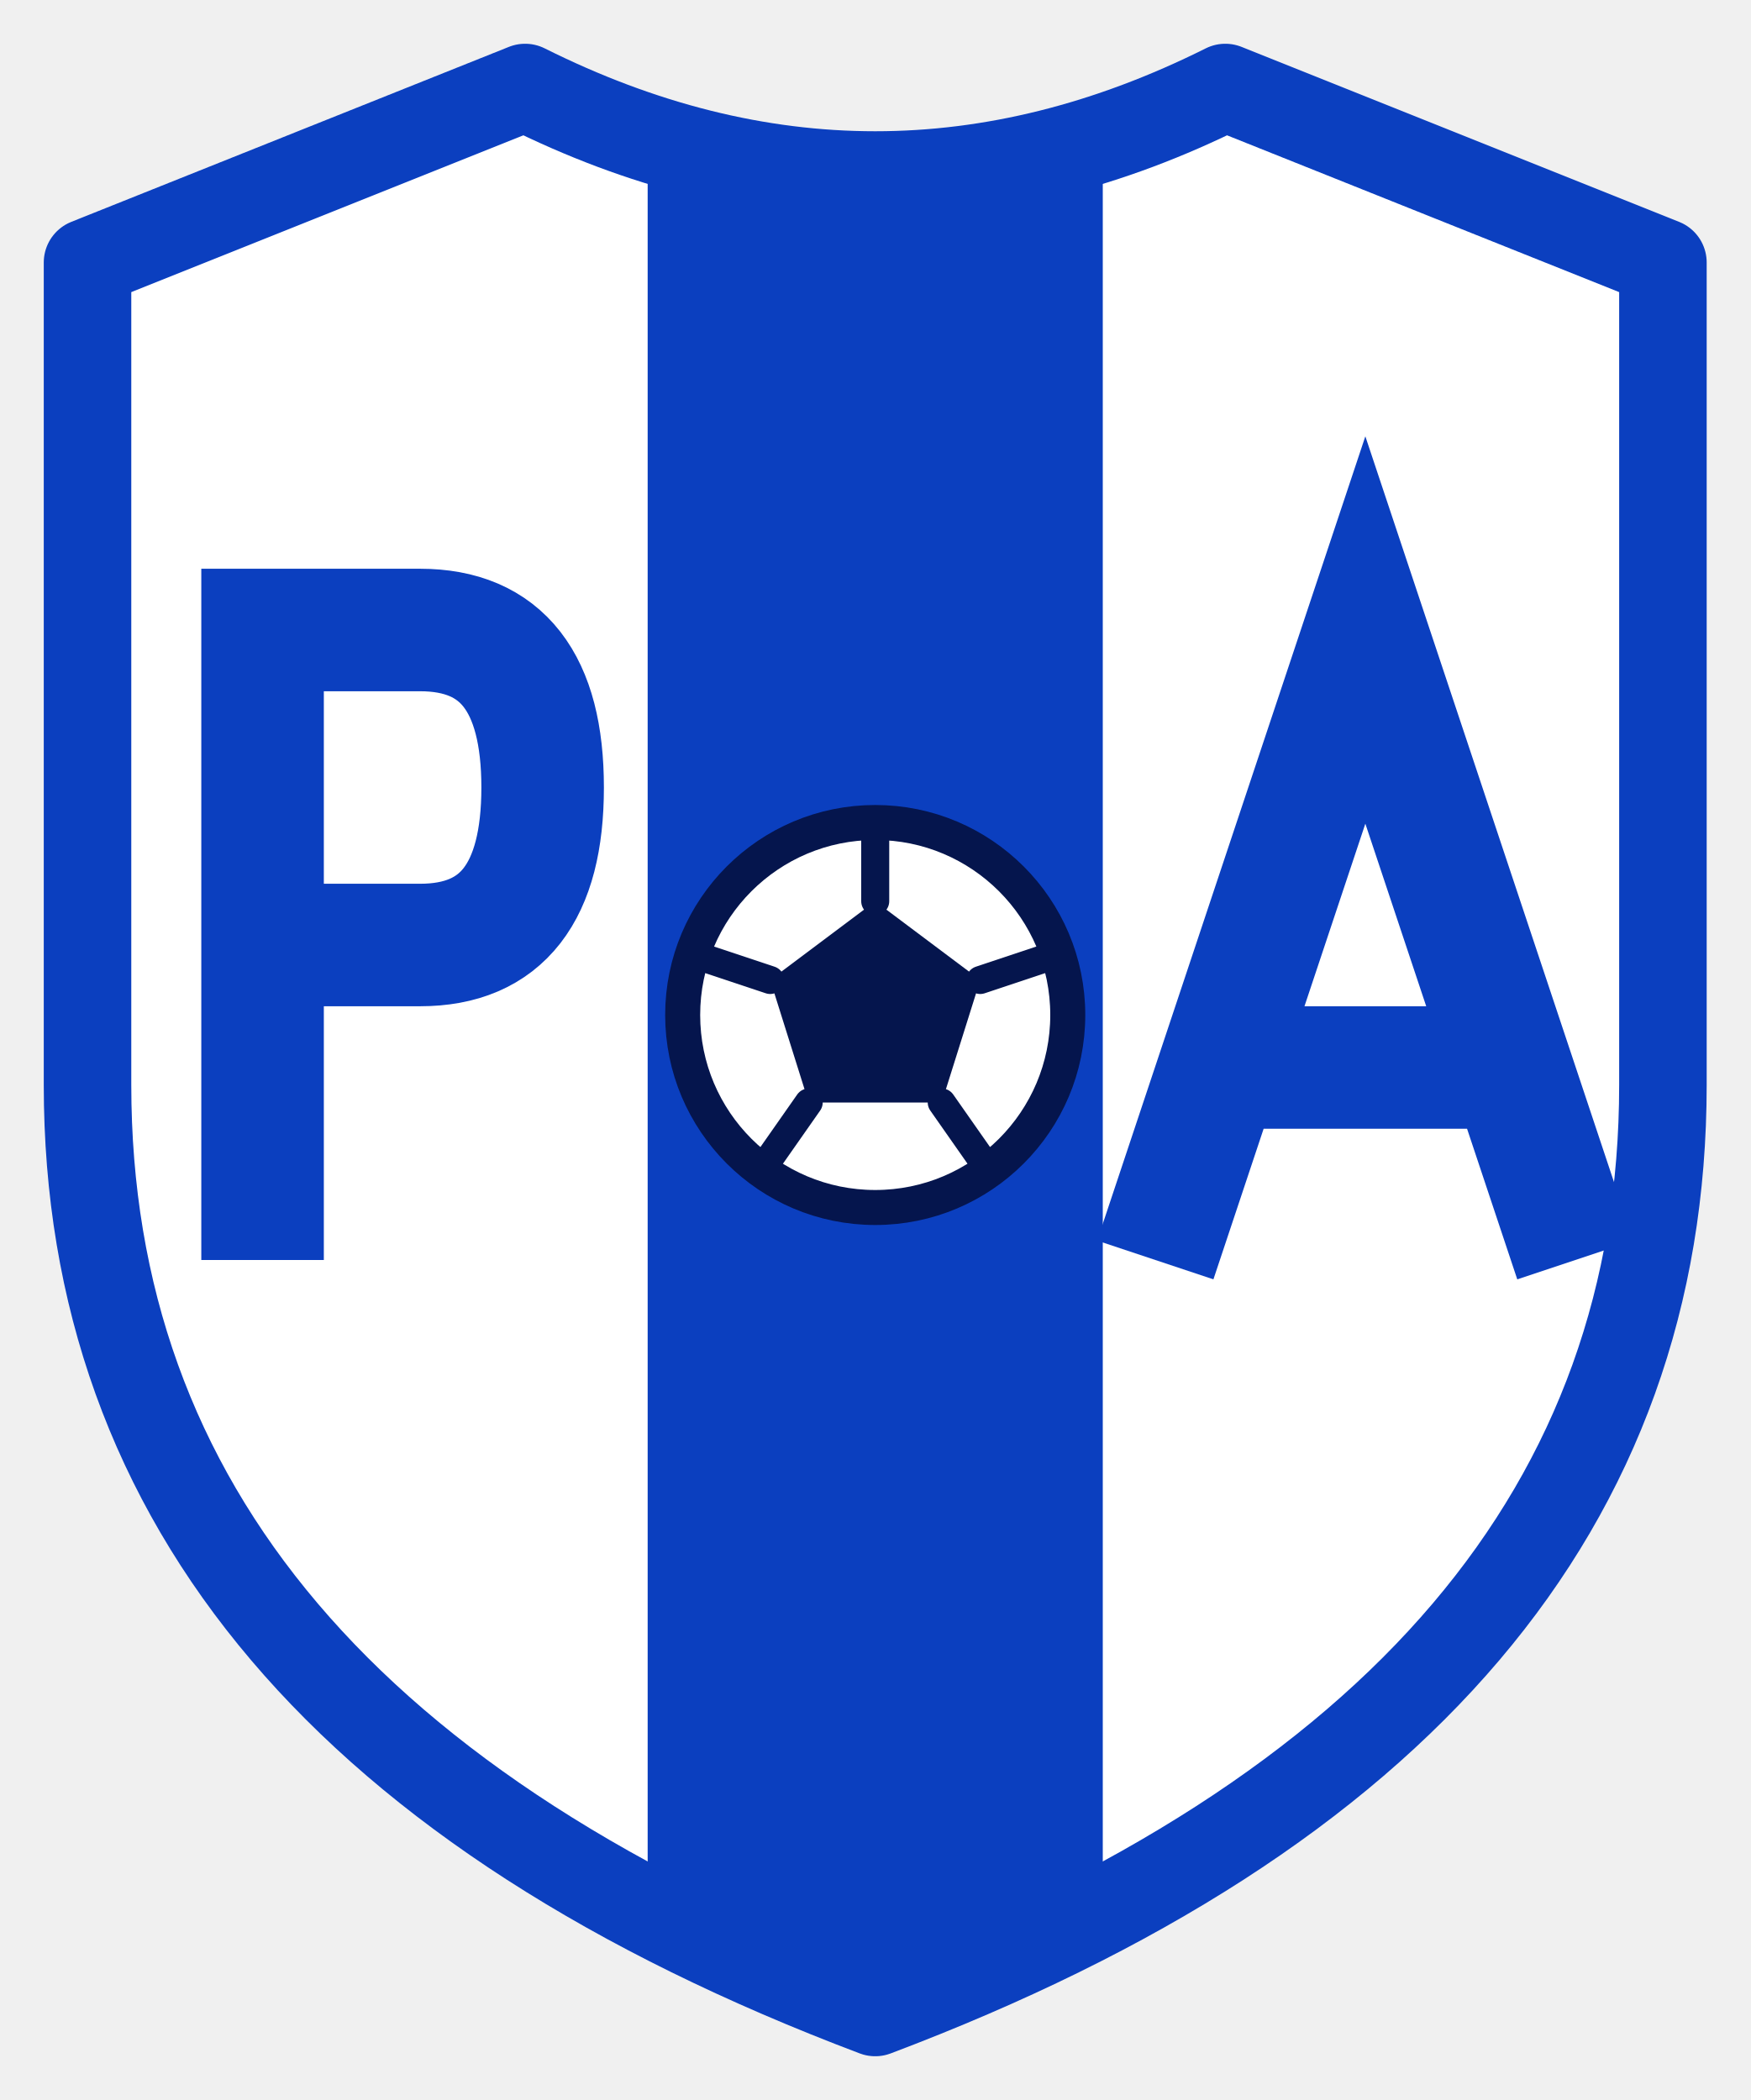
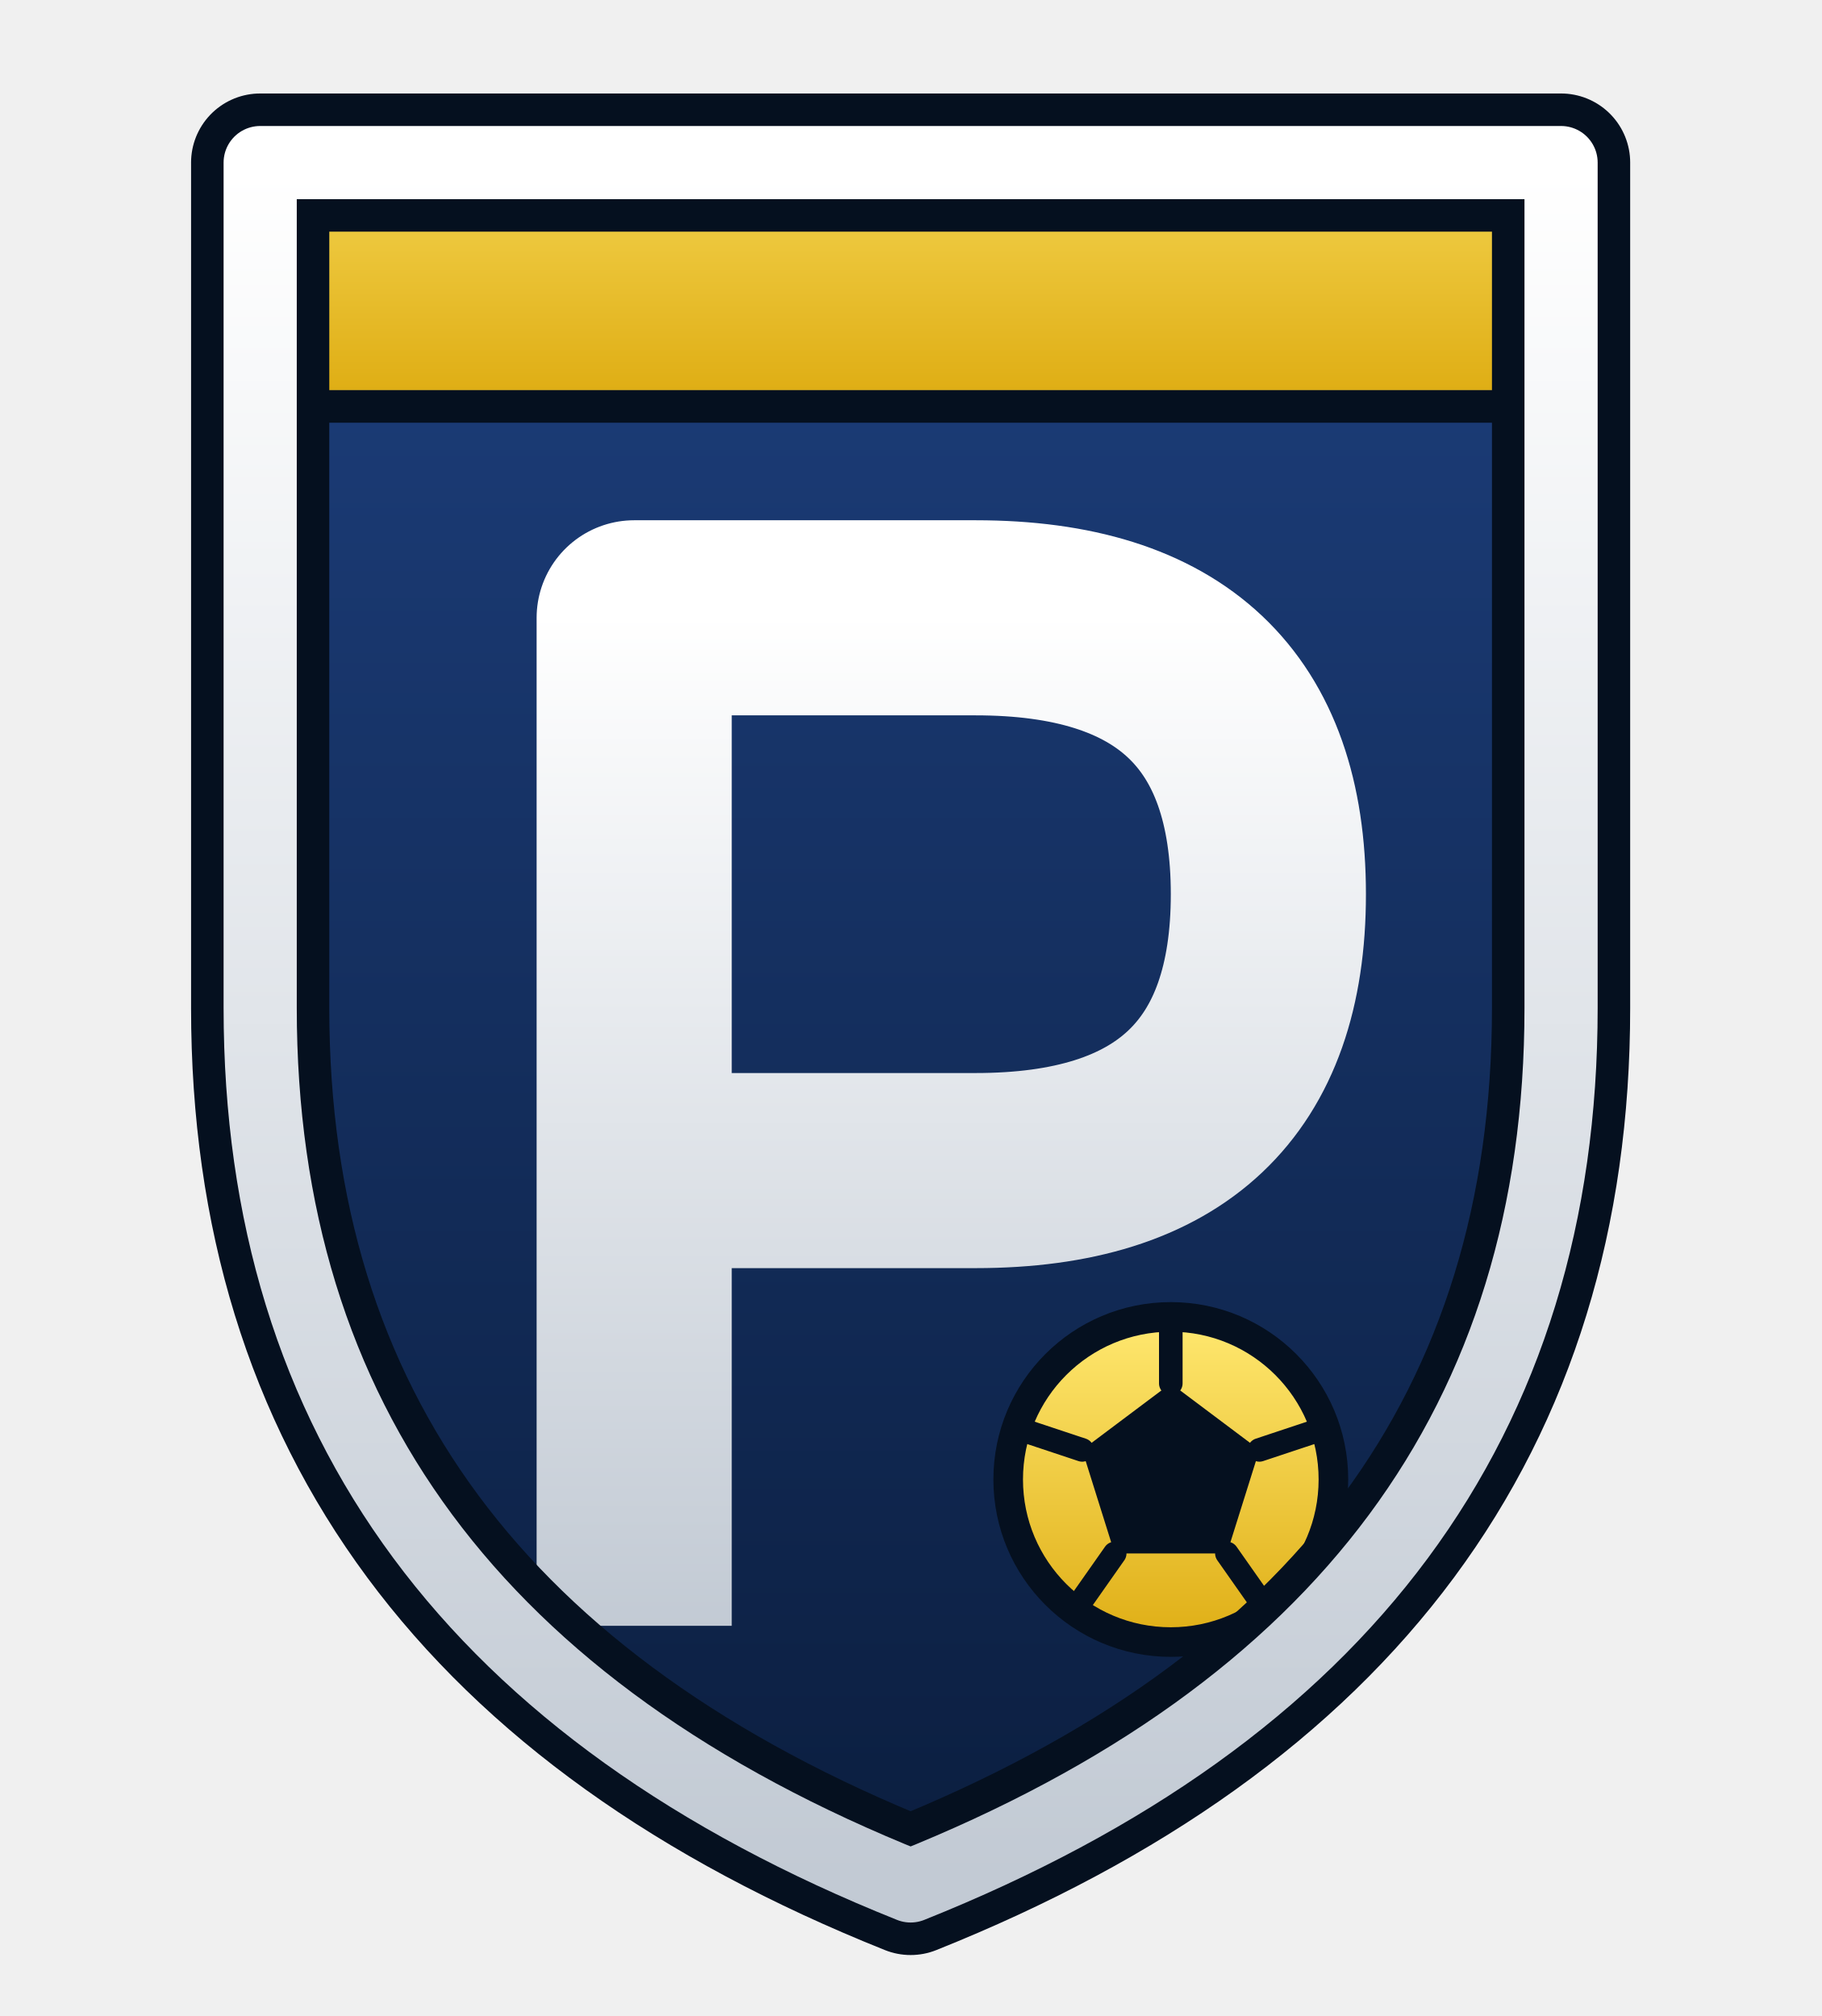
- <svg xmlns="http://www.w3.org/2000/svg" width="100" height="120" viewBox="0 0 100 120">
+ <svg xmlns="http://www.w3.org/2000/svg" width="112" height="124" viewBox="-6 -2 112 124">
  <defs>
-     <clipPath id="escudo">
-       <path d="M5 15 L30 5 Q50 15 70 5 L95 15 L95 62 Q95 98 50 115 Q5 98 5 62 Z" />
+     <linearGradient id="bn" x1="0" y1="0" x2="0" y2="1">
+       <stop offset="0" stop-color="#3f78c4" />
+       <stop offset="1" stop-color="#1d3f7d" />
+     </linearGradient>
+     <linearGradient id="bd" x1="0" y1="0" x2="0" y2="1">
+       <stop offset="0" stop-color="#1d3f7d" />
+       <stop offset="1" stop-color="#0b1e3f" />
+     </linearGradient>
+     <linearGradient id="bs" x1="0" y1="0" x2="0" y2="1">
+       <stop offset="0" stop-color="#ffffff" />
+       <stop offset="1" stop-color="#c2cad4" />
+     </linearGradient>
+     <linearGradient id="bg" x1="0" y1="0" x2="0" y2="1">
+       <stop offset="0" stop-color="#ffe870" />
+       <stop offset="1" stop-color="#dfae15" />
+     </linearGradient>
+     <clipPath id="bc">
+       <path d="M10 8 H90 V60 Q90 98 50 114 Q10 98 10 60 Z" />
    </clipPath>
  </defs>
-   <path d="M5 15 L30 5 Q50 15 70 5 L95 15 L95 62 Q95 98 50 115 Q5 98 5 62 Z" fill="#ffffff" />
-   <g clip-path="url(#escudo)">
-     <rect x="37" y="0" width="26" height="120" fill="#0b3fbf" />
+   <path d="M10 8 H90 V60 Q90 98 50 114 Q10 98 10 60 Z" fill="url(#bd)" />
+   <g clip-path="url(#bc)">
+     <rect x="0" y="0" width="100" height="22" fill="url(#bg)" />
+     <rect x="0" y="22" width="100" height="2" fill="#05101f" />
  </g>
-   <g fill="none" stroke="#0b3fbf" stroke-width="7" stroke-linecap="butt" stroke-linejoin="miter">
-     <path d="M15 72 V36 H24 Q31 36 31 45 Q31 54 24 54 H15" />
-     <path d="M66 72 L78 36 L90 72 M70.5 61 H85.5" />
-   </g>
-   <circle cx="50" cy="58" r="11" fill="#ffffff" stroke="#05154d" stroke-width="2" />
-   <path d="M50 51.5 L56 56 L53.8 63 H46.2 L44 56 Z" fill="#05154d" />
-   <path d="M50 51.5 V47.2 M56 56 L60.2 54.6 M53.8 63 L56.6 67 M46.2 63 L43.4 67 M44 56 L39.8 54.6" stroke="#05154d" stroke-width="1.6" stroke-linecap="round" />
-   <path d="M5 15 L30 5 Q50 15 70 5 L95 15 L95 62 Q95 98 50 115 Q5 98 5 62 Z" fill="none" stroke="#0b3fbf" stroke-width="5" stroke-linejoin="round" />
+   <path d="M33 98 V36 H54 Q72 36 72 53 Q72 70 54 70 H33" fill="none" stroke="url(#bs)" stroke-width="12" stroke-linejoin="round" />
+   <circle cx="66" cy="89" r="10" fill="url(#bg)" stroke="#05101f" stroke-width="1.82" />
+   <path d="M66 83.09 L71.45 87.18 L69.45 93.55 H62.55 L60.55 87.18 Z" fill="#05101f" />
+   <path d="M66 83.09 V79.18 M71.45 87.18 L75.27 85.91 M69.45 93.55 L72.00 97.18 M62.55 93.55 L60.00 97.18 M60.55 87.18 L56.73 85.91" stroke="#05101f" stroke-width="1.45" stroke-linecap="round" />
+   <path d="M10 8 H90 V60 Q90 98 50 114 Q10 98 10 60 Z" fill="none" stroke="#05101f" stroke-width="8.5" stroke-linejoin="round" />
+   <path d="M10 8 H90 V60 Q90 98 50 114 Q10 98 10 60 Z" fill="none" stroke="url(#bs)" stroke-width="4.5" stroke-linejoin="round" />
</svg>
